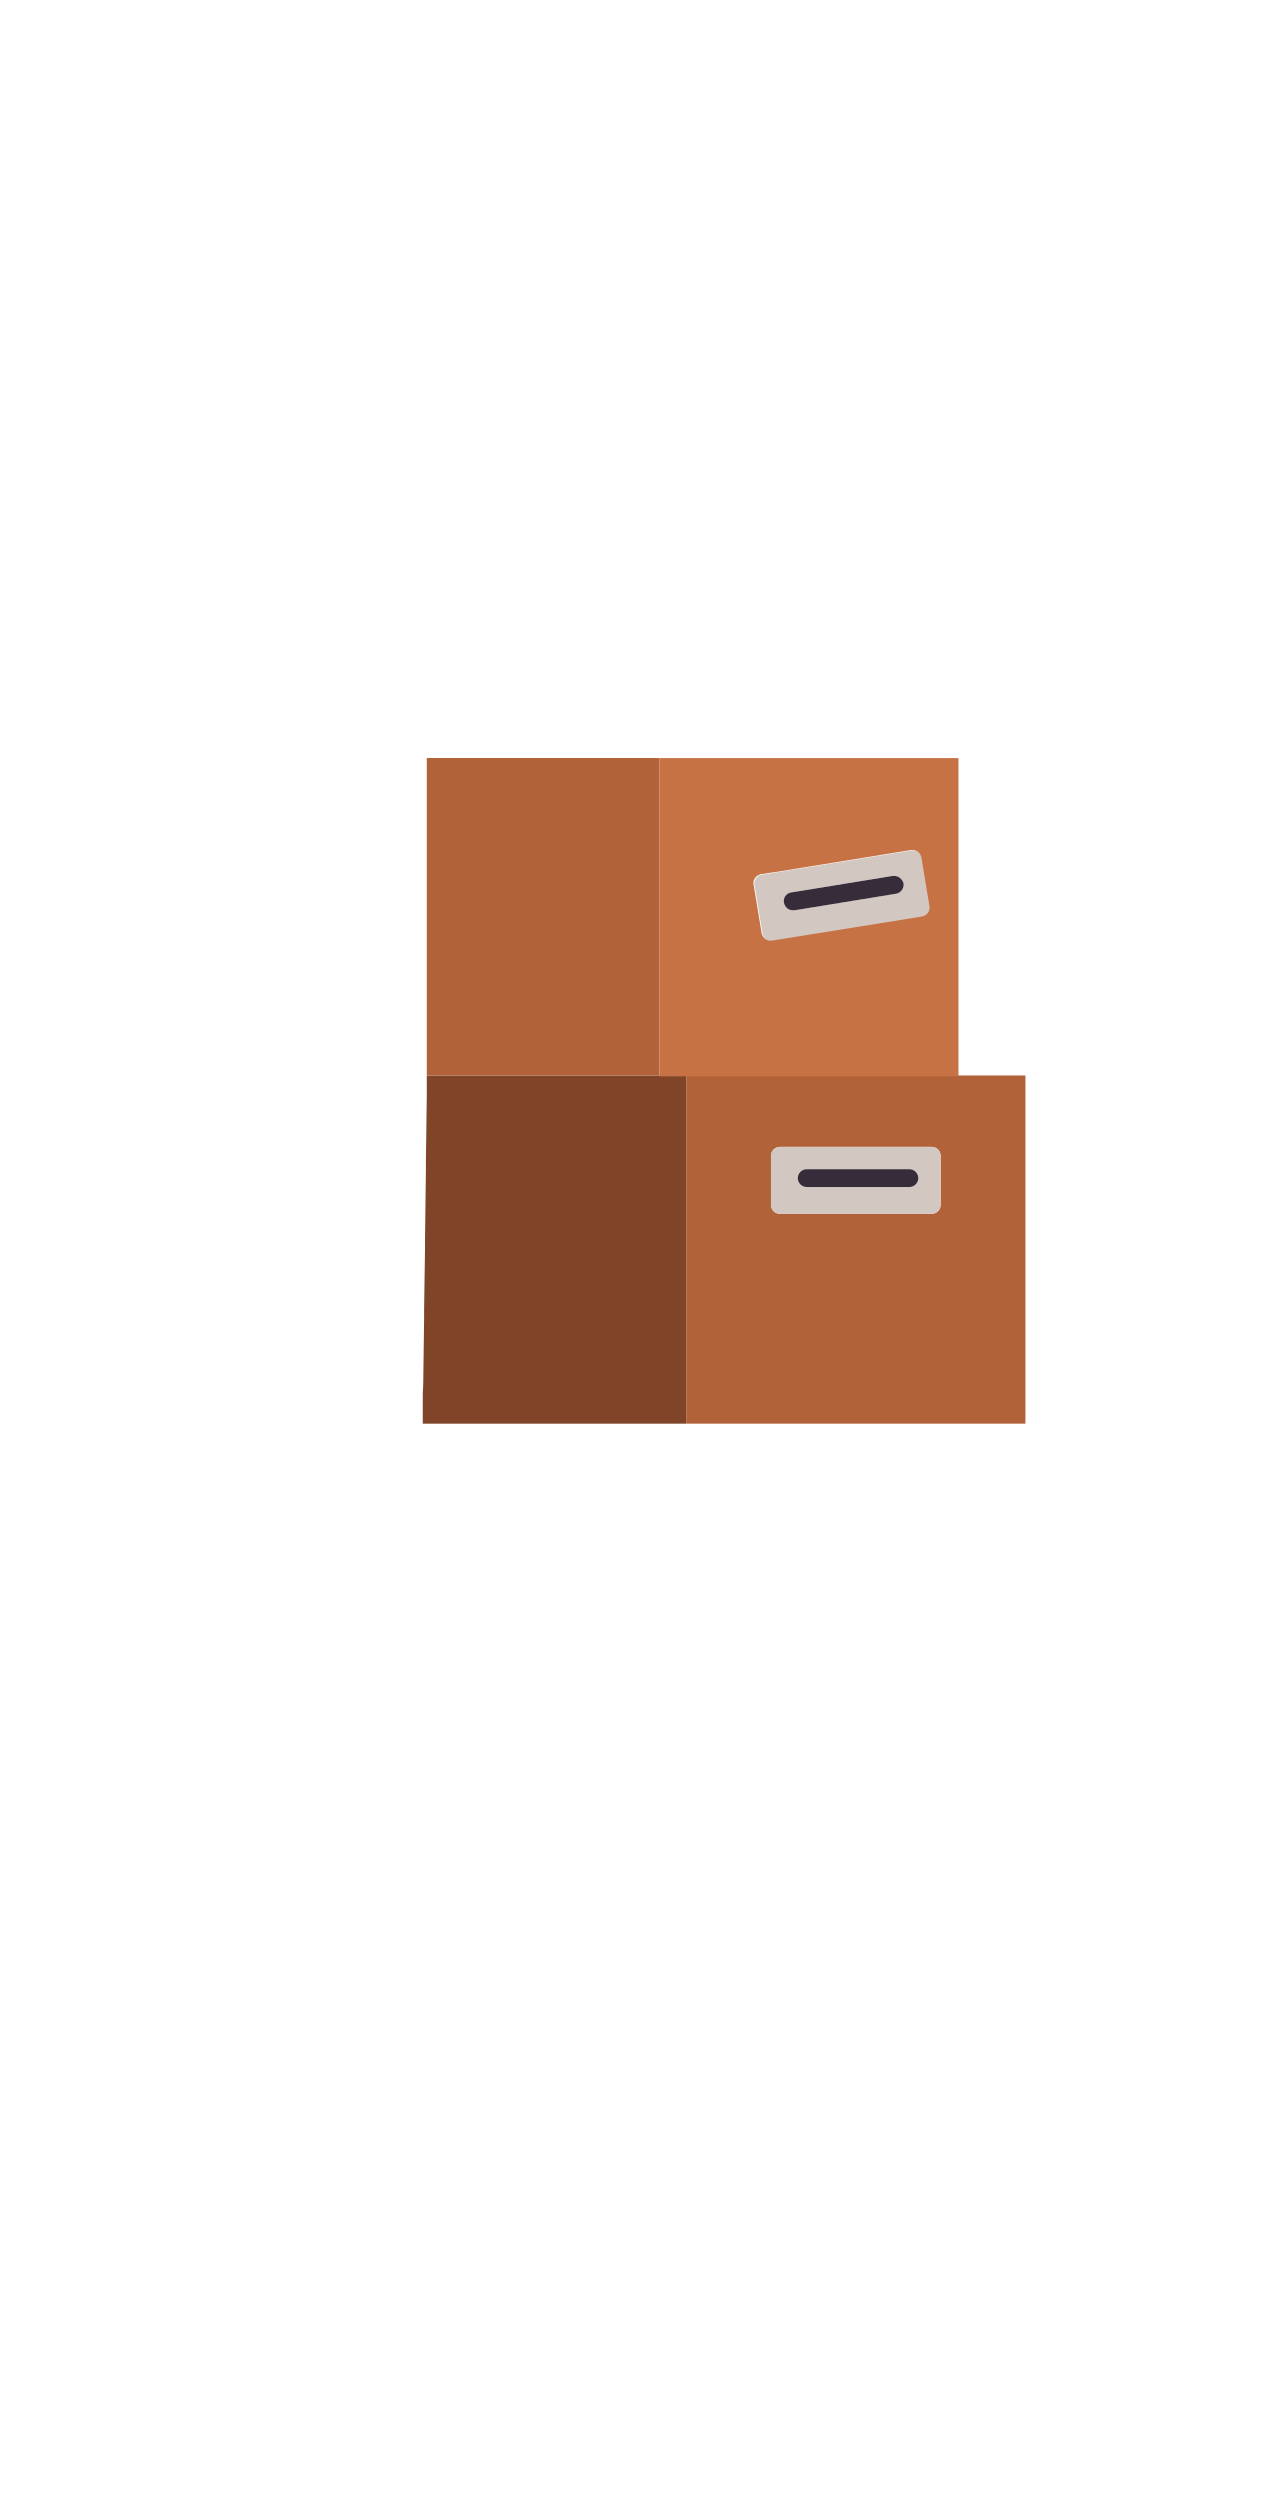
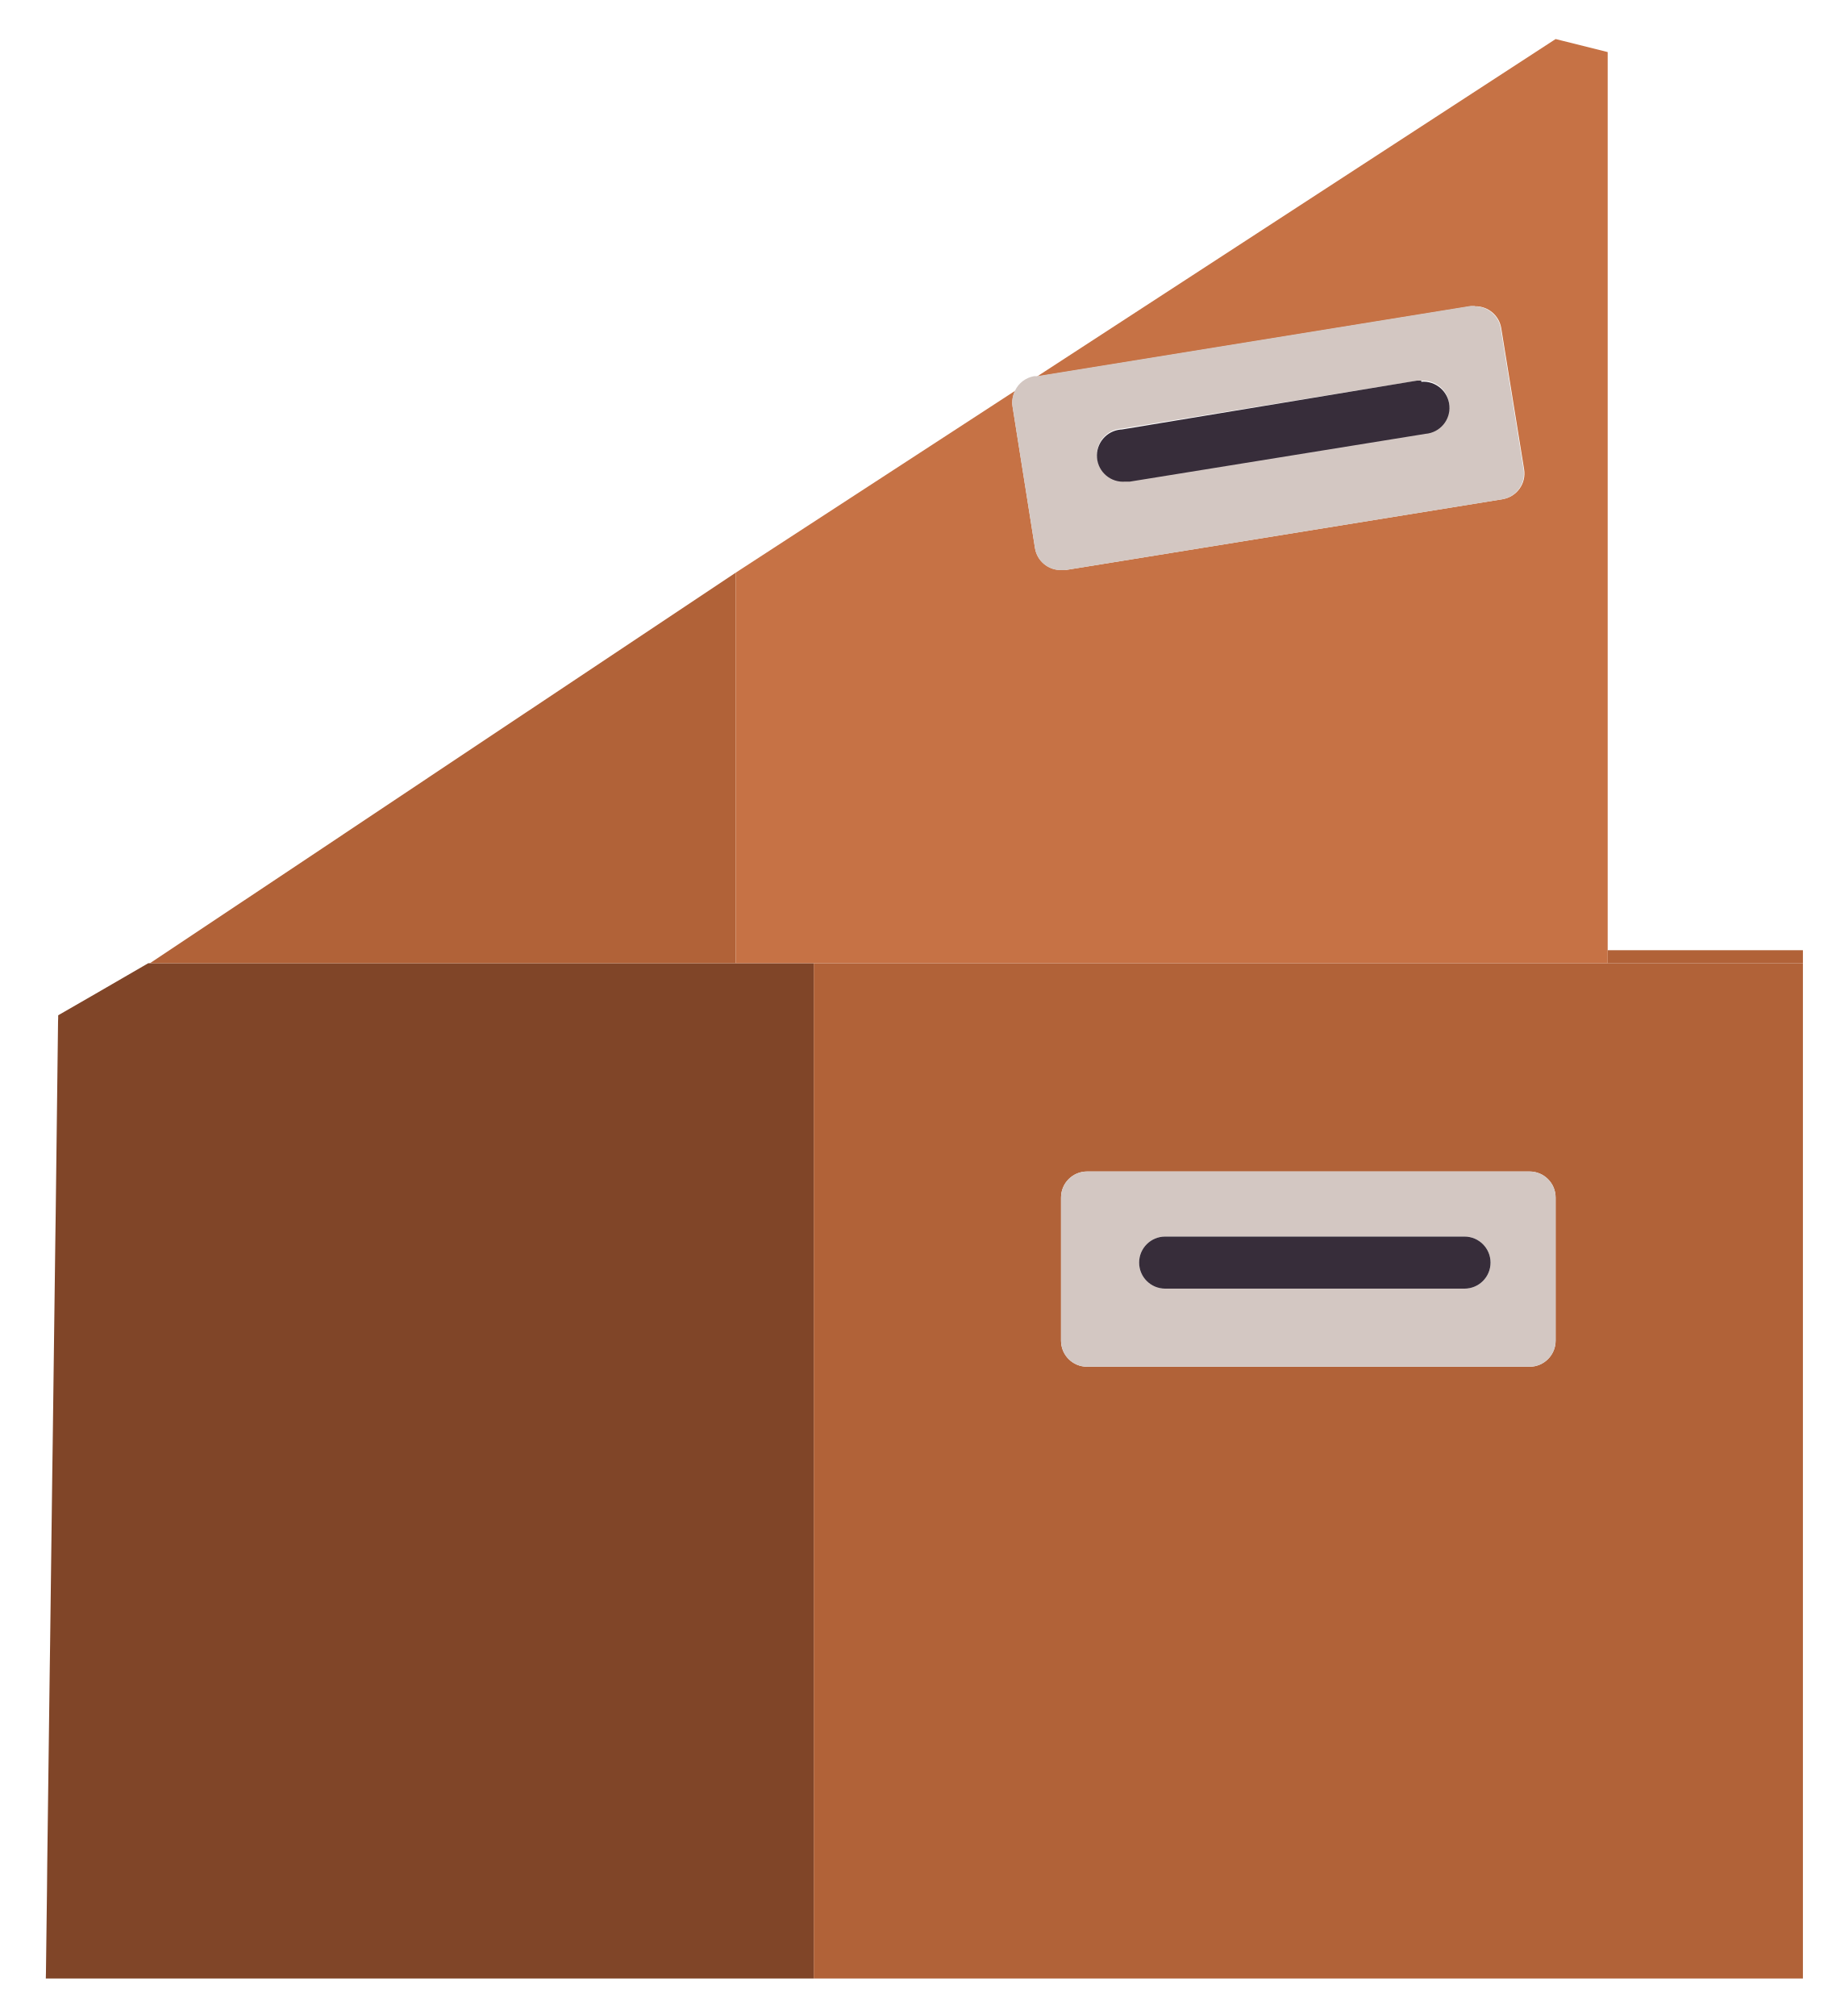
- <svg xmlns="http://www.w3.org/2000/svg" version="1.1" viewBox="0 0 288 560" style="width: 6.15%;">
-   <style type="text/css">
- 	</style>
+ <svg xmlns="http://www.w3.org/2000/svg" id="Слой_1" data-name="Слой 1" viewBox="0 0 140.7 154.88" style="width: 2.89%">
  <g class="attic-boxes">
-     <polyline style="fill:#804528;" class="st0" points="153.7,240.9 95.6,240.9 95.6,244.9 95.6,245.2 95.6,245.4 95.4,260.2 95.4,262.3 95.2,277.8     95.2,279.9 95,293.2 95,295.3 94.8,310.1 94.7,312.2 94.7,318.5 94.7,318.9 153.7,318.9 153.7,318.5 153.7,243.3 153.7,240.9           " />
-     <path style="fill:#B16238;" class="st1" d="M174.7,271.9c-1.1,0-2-0.9-2-2v-11c0-1.1,0.9-2,2-2h34c1.1,0,2,0.9,2,2v11c0,1.1-0.9,2-2,2H174.7     M229.7,240.9L229.7,240.9h-76v2.4v75.6h76v-0.5v-6.3v-2.1v-14.8v-2.1v-13.4v-2.1v-15.5v-2.1v-14.7v-2.1V240.9" />
-     <path style="fill:#D3C7C2;" class="st2" d="M180.7,265.9c-1.1,0-2-0.9-2-2c0-1.1,0.9-2,2-2h23c1.1,0,2,0.9,2,2c0,1.1-0.9,2-2,2H180.7 M208.7,256.9    h-34c-1.1,0-2,0.9-2,2v11c0,1.1,0.9,2,2,2h34c1.1,0,2-0.9,2-2v-11C210.7,257.8,209.8,256.9,208.7,256.9" />
-     <path style="fill:#372D3A;" class="st3" d="M203.7,261.9h-23c-1.1,0-2,0.9-2,2c0,1.1,0.9,2,2,2h23c1.1,0,2-0.9,2-2    C205.7,262.8,204.8,261.9,203.7,261.9" />
-     <polyline style="fill:#B16238;" class="st1" points="147.7,169.8 95.6,169.8 95.6,240.9 147.7,240.9 147.7,232.1 147.7,211.3 147.7,210.9       " />
-     <path style="fill:#D3C7C2;" class="st2" d="M177.6,203.9c-0.9,0-1.8-0.7-2-1.7c-0.2-1.1,0.5-2.1,1.6-2.3l0.1,0l22.7-3.7c0.1,0,0.2,0,0.3,0    c1,0,1.8,0.7,2,1.7c0.2,1.1-0.6,2.1-1.7,2.3l-22.7,3.7C177.8,203.9,177.7,203.9,177.6,203.9 M204.5,190.5c-0.1,0-0.2,0-0.3,0    l-33.3,5.4l-0.2,0c-0.6,0.1-1.2,0.5-1.5,1.1c-0.2,0.4-0.3,0.8-0.2,1.2l1.8,10.9c0.2,1,1,1.7,2,1.7c0.1,0,0.2,0,0.3,0l33.6-5.4    c1.1-0.2,1.8-1.2,1.7-2.3l-1.8-10.9l0,0C206.3,191.1,205.4,190.5,204.5,190.5" />
-     <path style="fill:#372D3A;" class="st3" d="M200.3,196.2c-0.1,0-0.2,0-0.3,0l-22.7,3.7l-0.1,0c-1.1,0.2-1.8,1.2-1.6,2.3c0.2,1,1,1.7,2,1.7    c0.1,0,0.2,0,0.4,0l22.7-3.7c1.1-0.2,1.8-1.2,1.7-2.3C202.1,196.9,201.3,196.2,200.3,196.2" />
-     <path style="fill:#C67245;" class="st4" d="M212.6,169.8h-1.5h-63.4v41.6v20.8v8.9h6h61v-1v-7.9v-2.1v-15.5v-2.1v-14.8v-2.1v-18.3v-2.1v-5.4H212.6z     M206.5,205.3l-33.6,5.4c-0.1,0-0.2,0-0.3,0c-1,0-1.8-0.7-2-1.7l-1.8-10.9c-0.1-0.4,0-0.9,0.2-1.2c0.4-0.7,1-1,1.8-1.2    l-0.1,0.1l1.8-0.3c0.2,0,0.5-0.1,0.7-0.1l0.1,0l30.8-5c0.1,0,0.2,0,0.3,0c1,0,1.8,0.7,2,1.7l0,0l1.8,10.9    C208.4,204.1,207.6,205.1,206.5,205.3z" />
+     <polyline points="62.52 74 11.39 74 7.3 76.37 4.47 78 4.47 78.21 4.46 78.47 4.28 93.22 4.25 95.34 4.05 110.81 4.02 112.91 3.85 126.28 3.82 128.38 3.63 143.16 3.61 145.25 3.53 151.53 3.52 152 62.52 152 62.52 151.53 62.52 76.38 62.52 74" style="fill:#804528" />
+     <polyline points="138.52 73 123.52 73 123.52 74 62.52 74 62.52 76.38 62.52 74 138.52 74 138.52 73" style="fill:#b16238" />
+     <path d="M80,102a2,2,0,0,1-2-2V89a2,2,0,0,1,2-2h34a2,2,0,0,1,2,2v11a2,2,0,0,1-2,2H80m55-31H59v78h76V71" transform="translate(3.52 3)" style="fill:#b16238" />
+     <path d="M86,96a2,2,0,0,1,0-4h23a2,2,0,0,1,0,4H86m28-9H80a2,2,0,0,0-2,2v11a2,2,0,0,0,2,2h34a2,2,0,0,0,2-2V89a2,2,0,0,0-2-2" transform="translate(3.52 3)" style="fill:#d3c7c2" />
+     <path d="M109,92H86a2,2,0,0,0,0,4h23a2,2,0,0,0,0-4" transform="translate(3.52 3)" style="fill:#372d3a" />
+     <polyline points="56.52 44 34.66 58.57 28.02 63 24.83 65.13 11.52 74 56.52 74 56.52 65.13 56.52 44.36 56.52 44" style="fill:#b16238" />
+     <path d="M116,0,76.15,25.93l33.34-5.4h.33a2,2,0,0,1,2,1.67h0l1.76,10.86a2,2,0,0,1-1.65,2.29L78.36,40.79H78a2,2,0,0,1-2-1.68L74.28,28.25a2,2,0,0,1,.2-1.23L53,41V71h67V1L116.44.11,116,0" transform="translate(3.52 3)" style="fill:#c67245" />
+     <path d="M82.94,33.93a2,2,0,1,1-.35-4h.06l22.7-3.68h.32a2,2,0,1,1,.32,4l-22.7,3.67h-.35M109.82,20.5h-.33L76.15,25.9h-.22A2,2,0,0,0,74.47,27a2,2,0,0,0-.2,1.23L76,39.12a2,2,0,0,0,2,1.68h.32l33.57-5.44a2,2,0,0,0,1.65-2.29l-1.76-10.86h0a2,2,0,0,0-2-1.67" transform="translate(3.52 3)" style="fill:#d3c7c2" />
+     <path d="M105.67,26.24h-.32L82.65,30h-.06a2,2,0,1,0,.35,4h.35L106,30.33a2,2,0,1,0-.32-4" transform="translate(3.52 3)" style="fill:#372d3a" />
  </g>
-   <g>
-     <path style="fill:transparent;" class="outline" d="M229.7,319.9H89l1-78.5l9-5.2l44.3-29.5l21-13.7c0.7-0.8,1.6-1.4,2.6-1.7l40.4-26.3l7.3,1.8v69.4h15V319.9z    M94.7,314.2H224v-72.3h-15v-70.6l-0.7-0.2l-39.3,25.6l-0.4,0.1l-0.2,0.3l-22.1,14.4l-45.7,30.5h-0.2l-4.9,2.8L94.7,314.2z" />
-   </g>
+   <path class="outline" d="M137.19,151.88H-3.52l1-78.48,9-5.18L50.78,38.69,71.8,25a4.82,4.82,0,0,1,2.62-1.7L114.84-3l7.35,1.83V68.22h15Zm-135-5.66h129.3V73.88h-15V3.26l-.66-.16L76.55,28.69l-.4.06-.16.3L53.9,43.42,8.21,73.88H8L3.12,76.7Z" transform="translate(3.52 3)" style="fill: transparent" />
</svg>
